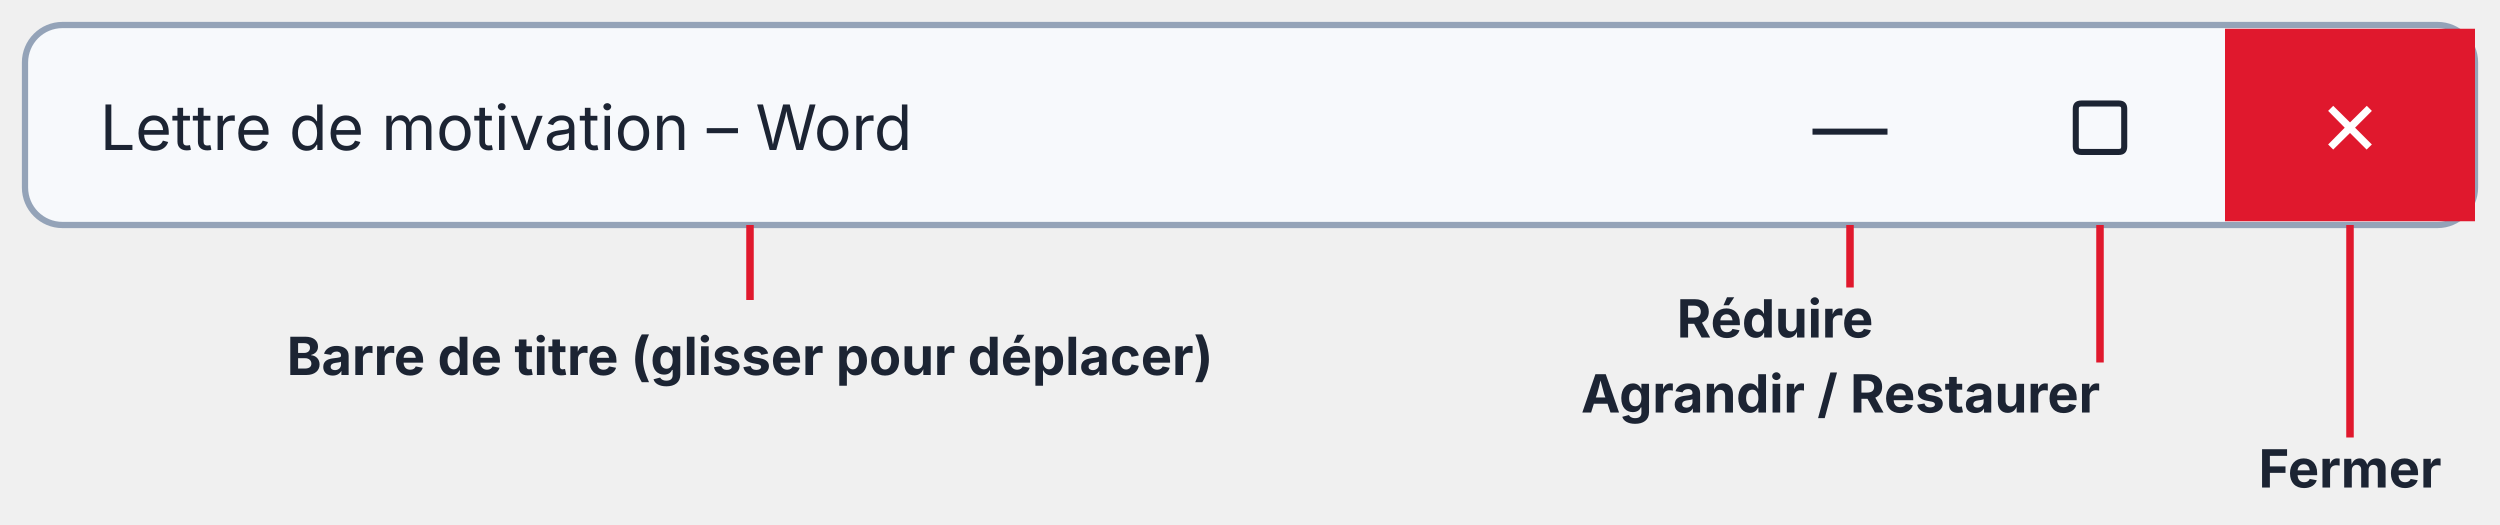
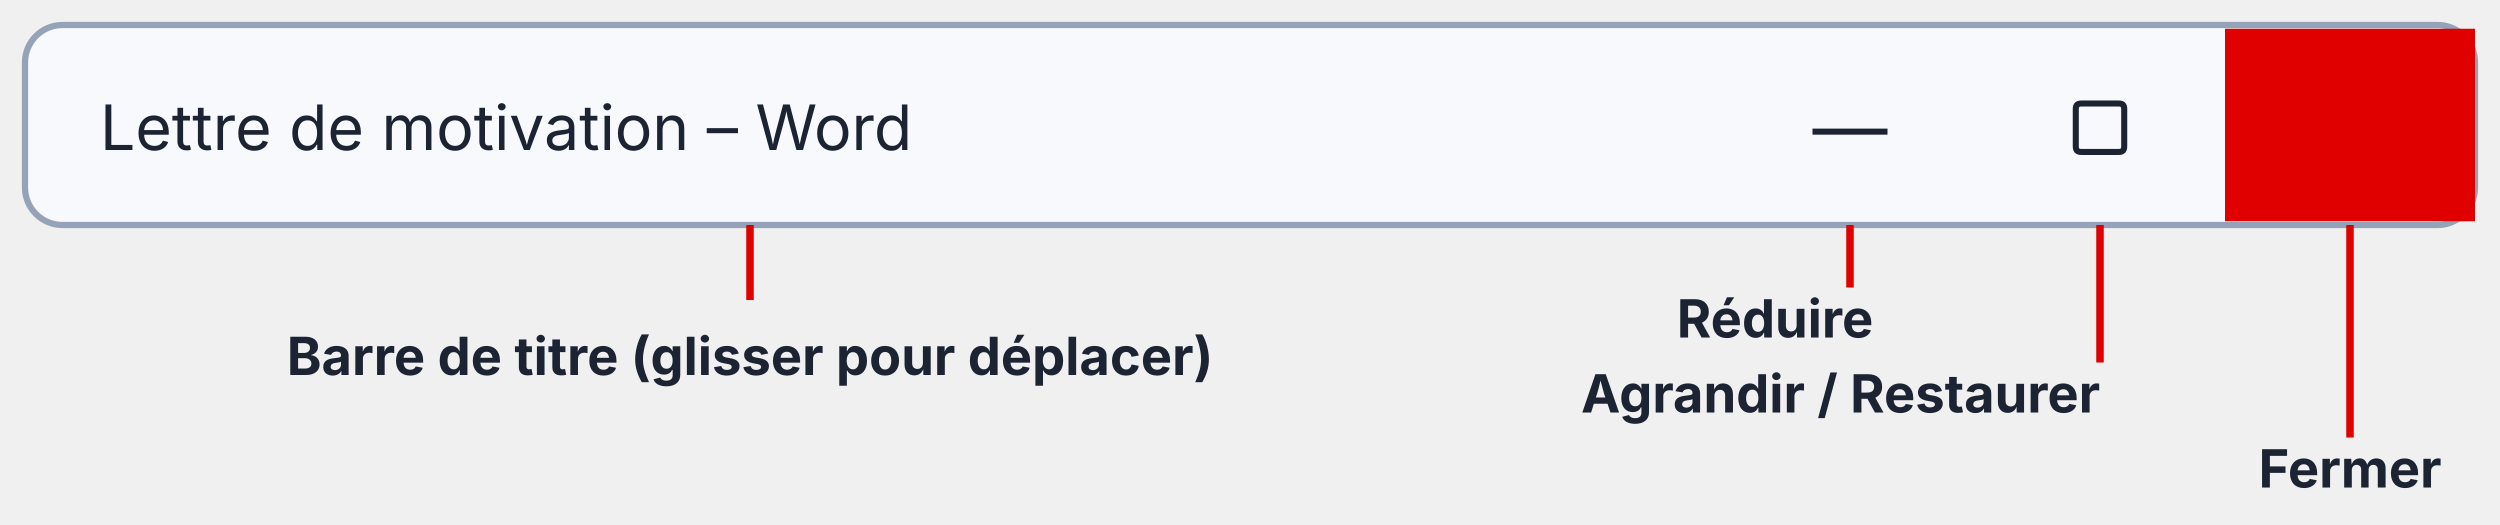
<svg xmlns="http://www.w3.org/2000/svg" viewBox="0 0 200 42" width="100%" font-family="Inter, sans-serif">
  <rect x="2" y="2" width="196" height="16" rx="3" fill="#F7F9FC" stroke="#94A3B8" stroke-width=".5" />
  <text x="8" y="12" font-size="5" fill="#1C2433">Lettre de motivation – Word</text>
  <text x="148" y="12.4" font-size="6" text-anchor="middle" fill="#1C2433">—</text>
-   <path d="M148 18V23" stroke="#E0182D" stroke-width=".6" />
+   <path d="M148 18V23" stroke="#E00000" stroke-width=".6" />
  <text x="142" y="27" font-size="4.2" font-weight="650" text-anchor="middle" fill="#1C2433">Réduire</text>
  <text x="168" y="12.4" font-size="6" text-anchor="middle" fill="#1C2433">▢</text>
-   <path d="M168 18V29" stroke="#E0182D" stroke-width=".6" />
+   <path d="M168 18V29" stroke="#E00000" stroke-width=".6" />
  <text x="168" y="33" font-size="4.2" font-weight="650" text-anchor="end" fill="#1C2433">Agrandir / Restaurer</text>
-   <rect x="178" y="2.3" width="20" height="15.4" fill="#E0182D" />
-   <text x="188" y="12.4" font-size="6" text-anchor="middle" fill="#fff">✕</text>
-   <path d="M188 18V35" stroke="#E0182D" stroke-width=".6" />
+   <rect x="178" y="2.3" width="20" height="15.4" fill="#E00000" />
+   <text x="188" y="12.4" font-size="6" text-anchor="middle" fill="#fff" />
+   <path d="M188 18V35" stroke="#E00000" stroke-width=".6" />
  <text x="188" y="39" font-size="4.2" font-weight="650" text-anchor="middle" fill="#1C2433">Fermer</text>
-   <path d="M60 18v6" stroke="#E0182D" stroke-width=".6" />
+   <path d="M60 18v6" stroke="#E00000" stroke-width=".6" />
  <text x="60" y="30" font-size="4.2" font-weight="650" text-anchor="middle" fill="#1C2433">Barre de titre (glisser pour déplacer)</text>
</svg>
